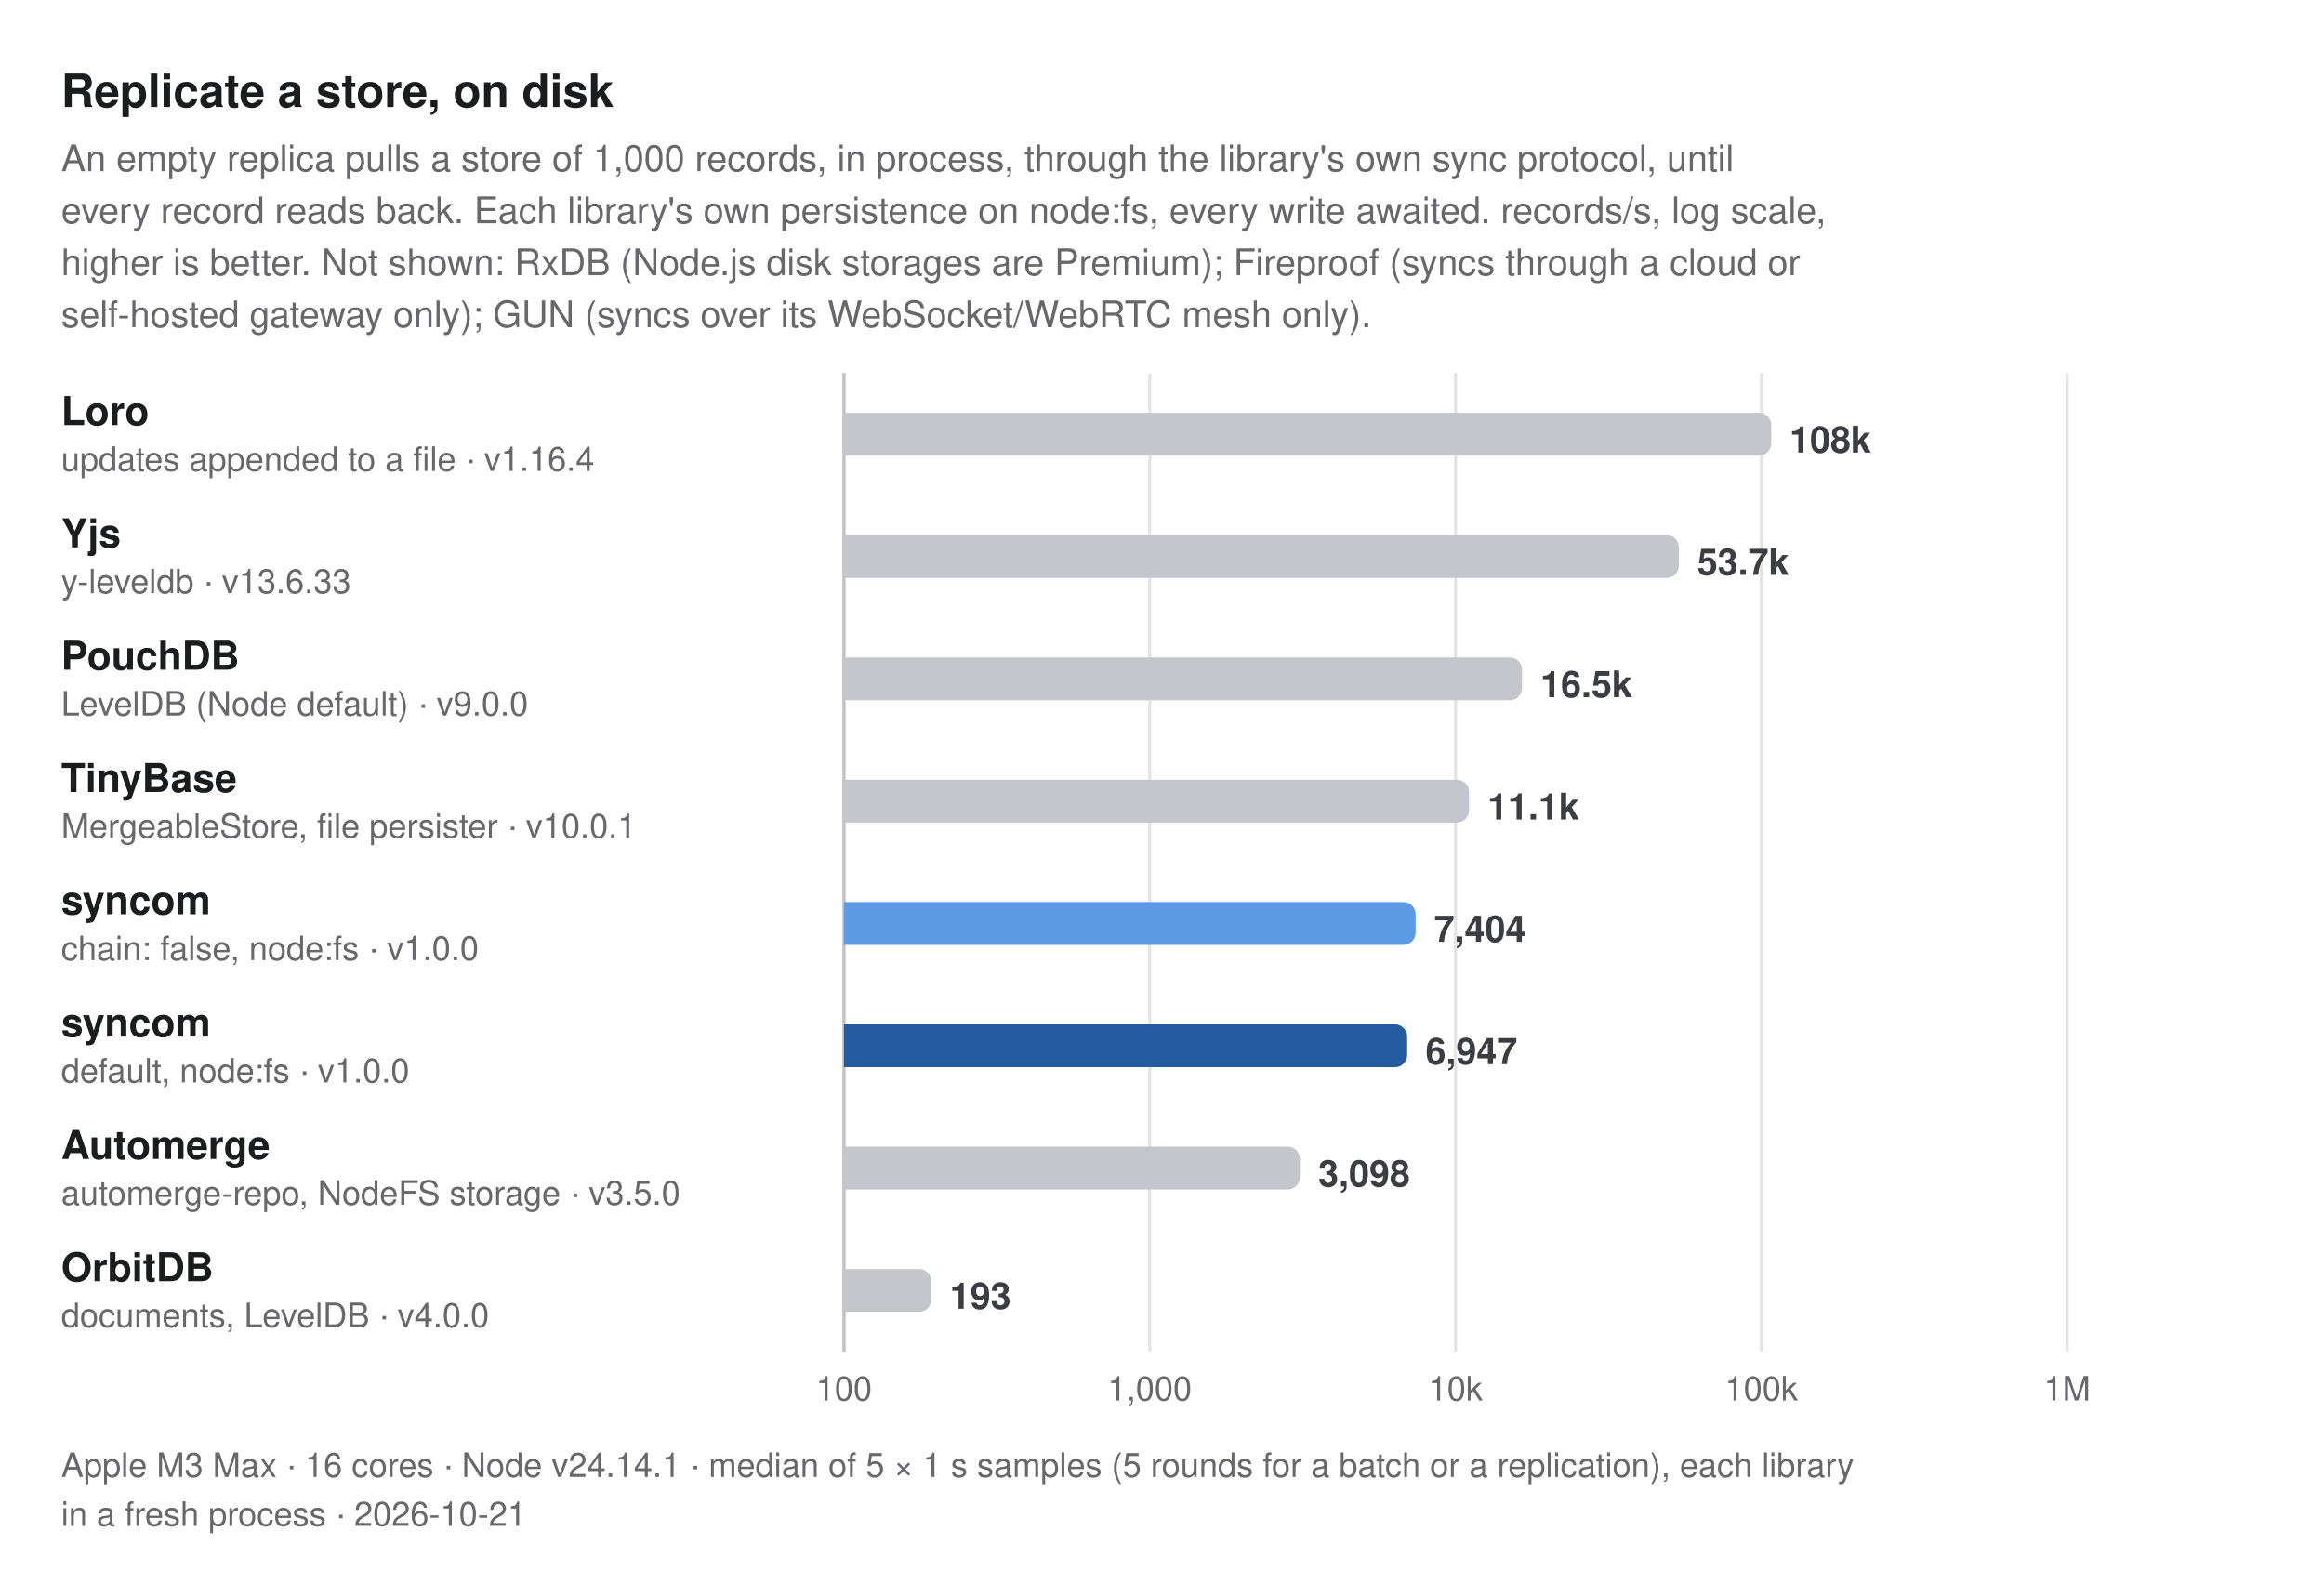
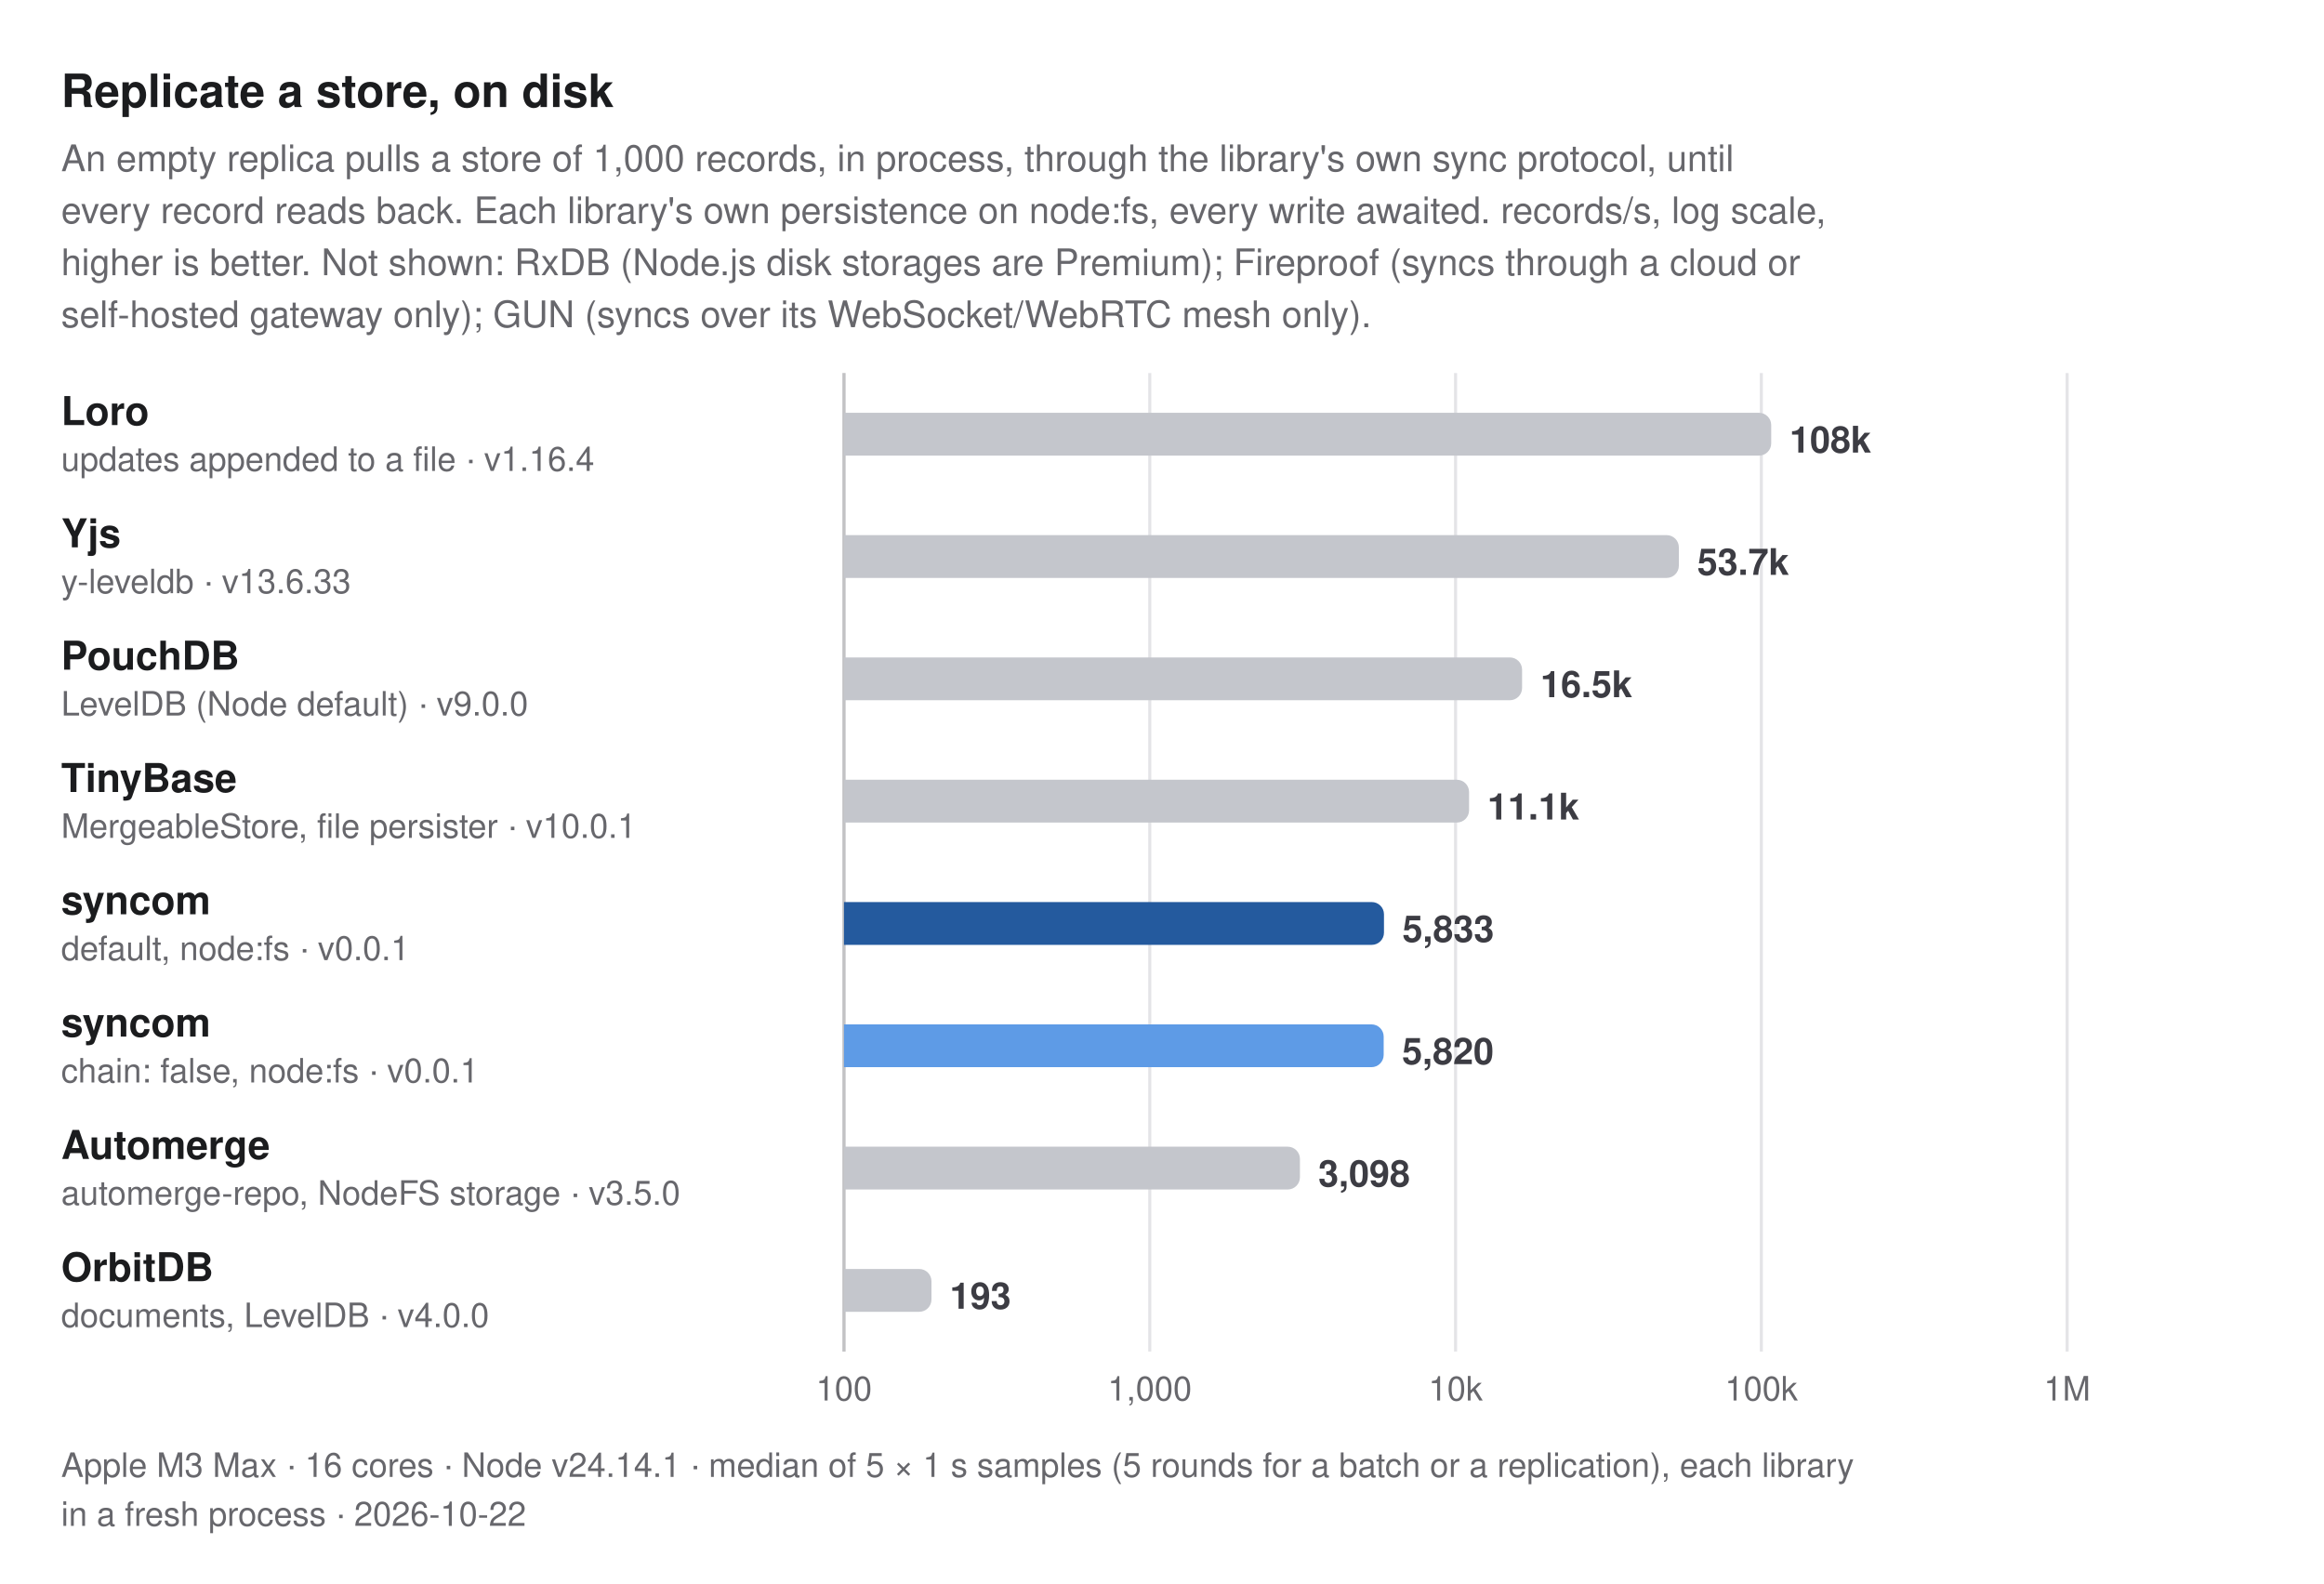
<svg xmlns="http://www.w3.org/2000/svg" width="760" height="518" viewBox="0 0 760 518" role="img" aria-label="Replicate a store, on disk. An empty replica pulls a store of 1,000 records, in process, through the library's own sync protocol, until every record reads back. Each library's own persistence on node:fs, every write awaited. records/s, log scale, higher is better. Not shown: RxDB (Node.js disk storages are Premium); Fireproof (syncs through a cloud or self-hosted gateway only); GUN (syncs over its WebSocket/WebRTC mesh only).">
  <style>
  text { font-family: -apple-system, BlinkMacSystemFont, "Segoe UI", Helvetica, Arial, sans-serif; }
  .title { font-size: 15px; font-weight: 700; fill: #1b1c1e; }
  .subtitle, .caption { font-size: 12px; fill: #67676c; }
  .caption { font-size: 11px; }
  .group { font-size: 11px; font-weight: 600; letter-spacing: 0.06em; fill: #67676c; }
  .label { font-size: 13px; font-weight: 600; fill: #1b1c1e; }
  .label.primary, .label.secondary { font-weight: 700; }
  .sublabel { font-size: 11px; fill: #67676c; }
  .value { font-size: 12px; font-weight: 600; fill: #3c3c43; font-variant-numeric: tabular-nums; }
  .value.small { font-size: 10px; }
  .legend { font-size: 11px; fill: #3c3c43; }
  .tick { font-size: 11px; fill: #67676c; font-variant-numeric: tabular-nums; }
  .grid { stroke: #e4e4e7; stroke-width: 1; }
  .axis { stroke: #c2c2c4; stroke-width: 1; }
  .ref { stroke: #67676c; stroke-width: 1; stroke-dasharray: 3 3; }
  .bar { fill: #c4c6cc; }
  .bar.primary { fill: #245a9e; }
  .bar.secondary { fill: #5e9be6; }
  @media (prefers-color-scheme: dark) {
    .title, .label { fill: #dfdfd6; }
    .subtitle, .caption, .group, .sublabel, .tick { fill: #98989f; }
    .value, .legend { fill: #c2c2c4; }
    .grid { stroke: #2e2e32; }
    .axis { stroke: #48484c; }
    .ref { stroke: #98989f; }
    .bar { fill: #46474e; }
    .bar.primary { fill: #8dbcf2; }
    .bar.secondary { fill: #3d7bd0; }
  }
</style>
  <text class="title" x="20" y="35">Replicate a store, on disk</text>
  <text class="subtitle" x="20" y="56">An empty replica pulls a store of 1,000 records, in process, through the library's own sync protocol, until</text>
  <text class="subtitle" x="20" y="73">every record reads back. Each library's own persistence on node:fs, every write awaited. records/s, log scale,</text>
  <text class="subtitle" x="20" y="90">higher is better. Not shown: RxDB (Node.js disk storages are Premium); Fireproof (syncs through a cloud or</text>
  <text class="subtitle" x="20" y="107">self-hosted gateway only); GUN (syncs over its WebSocket/WebRTC mesh only).</text>
  <line class="grid" x1="276" y1="122" x2="276" y2="442" />
  <text class="tick" x="276" y="458" text-anchor="middle">100</text>
  <line class="grid" x1="376" y1="122" x2="376" y2="442" />
  <text class="tick" x="376" y="458" text-anchor="middle">1,000</text>
  <line class="grid" x1="476" y1="122" x2="476" y2="442" />
  <text class="tick" x="476" y="458" text-anchor="middle">10k</text>
  <line class="grid" x1="576" y1="122" x2="576" y2="442" />
  <text class="tick" x="576" y="458" text-anchor="middle">100k</text>
  <line class="grid" x1="676" y1="122" x2="676" y2="442" />
  <text class="tick" x="676" y="458" text-anchor="middle">1M</text>
  <line class="axis" x1="276" y1="122" x2="276" y2="442" />
  <g>
    <text class="label" x="20" y="139">Loro</text>
    <text class="sublabel" x="20" y="154">updates appended to a file · v1.16.4</text>
    <path class="bar" d="M276,135H575.225A4,4 0 0 1 579.225,139V145A4,4 0 0 1 575.225,149H276Z" />
    <text class="value" x="585.225" y="148">108k</text>
  </g>
  <g>
    <text class="label" x="20" y="179">Yjs</text>
    <text class="sublabel" x="20" y="194">y-leveldb · v13.6.33</text>
    <path class="bar" d="M276,175H545.028A4,4 0 0 1 549.028,179V185A4,4 0 0 1 545.028,189H276Z" />
    <text class="value" x="555.028" y="188">53.7k</text>
  </g>
  <g>
    <text class="label" x="20" y="219">PouchDB</text>
    <text class="sublabel" x="20" y="234">LevelDB (Node default) · v9.0.0</text>
    <path class="bar" d="M276,215H493.756A4,4 0 0 1 497.756,219V225A4,4 0 0 1 493.756,229H276Z" />
    <text class="value" x="503.756" y="228">16.5k</text>
  </g>
  <g>
    <text class="label" x="20" y="259">TinyBase</text>
    <text class="sublabel" x="20" y="274">MergeableStore, file persister · v10.0.1</text>
    <path class="bar" d="M276,255H476.421A4,4 0 0 1 480.421,259V265A4,4 0 0 1 476.421,269H276Z" />
    <text class="value" x="486.421" y="268">11.1k</text>
  </g>
  <g>
-     <text class="label secondary" x="20" y="299">syncom</text>
-     <text class="sublabel" x="20" y="314">chain: false, node:fs · v1.0.0</text>
-     <path class="bar secondary" d="M276,295H458.949A4,4 0 0 1 462.949,299V305A4,4 0 0 1 458.949,309H276Z" />
-     <text class="value" x="468.949" y="308">7,404</text>
+     <text class="label primary" x="20" y="299">syncom</text>
+     <text class="sublabel" x="20" y="314">default, node:fs · v0.0.1</text>
+     <path class="bar primary" d="M276,295H448.592A4,4 0 0 1 452.592,299V305A4,4 0 0 1 448.592,309H276Z" />
+     <text class="value" x="458.592" y="308">5,833</text>
  </g>
  <g>
-     <text class="label primary" x="20" y="339">syncom</text>
-     <text class="sublabel" x="20" y="354">default, node:fs · v1.0.0</text>
-     <path class="bar primary" d="M276,335H456.179A4,4 0 0 1 460.179,339V345A4,4 0 0 1 456.179,349H276Z" />
-     <text class="value" x="466.179" y="348">6,947</text>
+     <text class="label secondary" x="20" y="339">syncom</text>
+     <text class="sublabel" x="20" y="354">chain: false, node:fs · v0.0.1</text>
+     <path class="bar secondary" d="M276,335H448.493A4,4 0 0 1 452.493,339V345A4,4 0 0 1 448.493,349H276Z" />
+     <text class="value" x="458.493" y="348">5,820</text>
  </g>
  <g>
    <text class="label" x="20" y="379">Automerge</text>
    <text class="sublabel" x="20" y="394">automerge-repo, NodeFS storage · v3.5.0</text>
    <path class="bar" d="M276,375H421.11A4,4 0 0 1 425.11,379V385A4,4 0 0 1 421.11,389H276Z" />
    <text class="value" x="431.11" y="388">3,098</text>
  </g>
  <g>
    <text class="label" x="20" y="419">OrbitDB</text>
    <text class="sublabel" x="20" y="434">documents, LevelDB · v4.0.0</text>
    <path class="bar" d="M276,415H300.609A4,4 0 0 1 304.609,419V425A4,4 0 0 1 300.609,429H276Z" />
    <text class="value" x="310.609" y="428">193</text>
  </g>
  <text class="caption" x="20" y="483">Apple M3 Max · 16 cores · Node v24.14.1 · median of 5 × 1 s samples (5 rounds for a batch or a replication), each library</text>
-   <text class="caption" x="20" y="499">in a fresh process · 2026-10-21</text>
+   <text class="caption" x="20" y="499">in a fresh process · 2026-10-22</text>
</svg>
